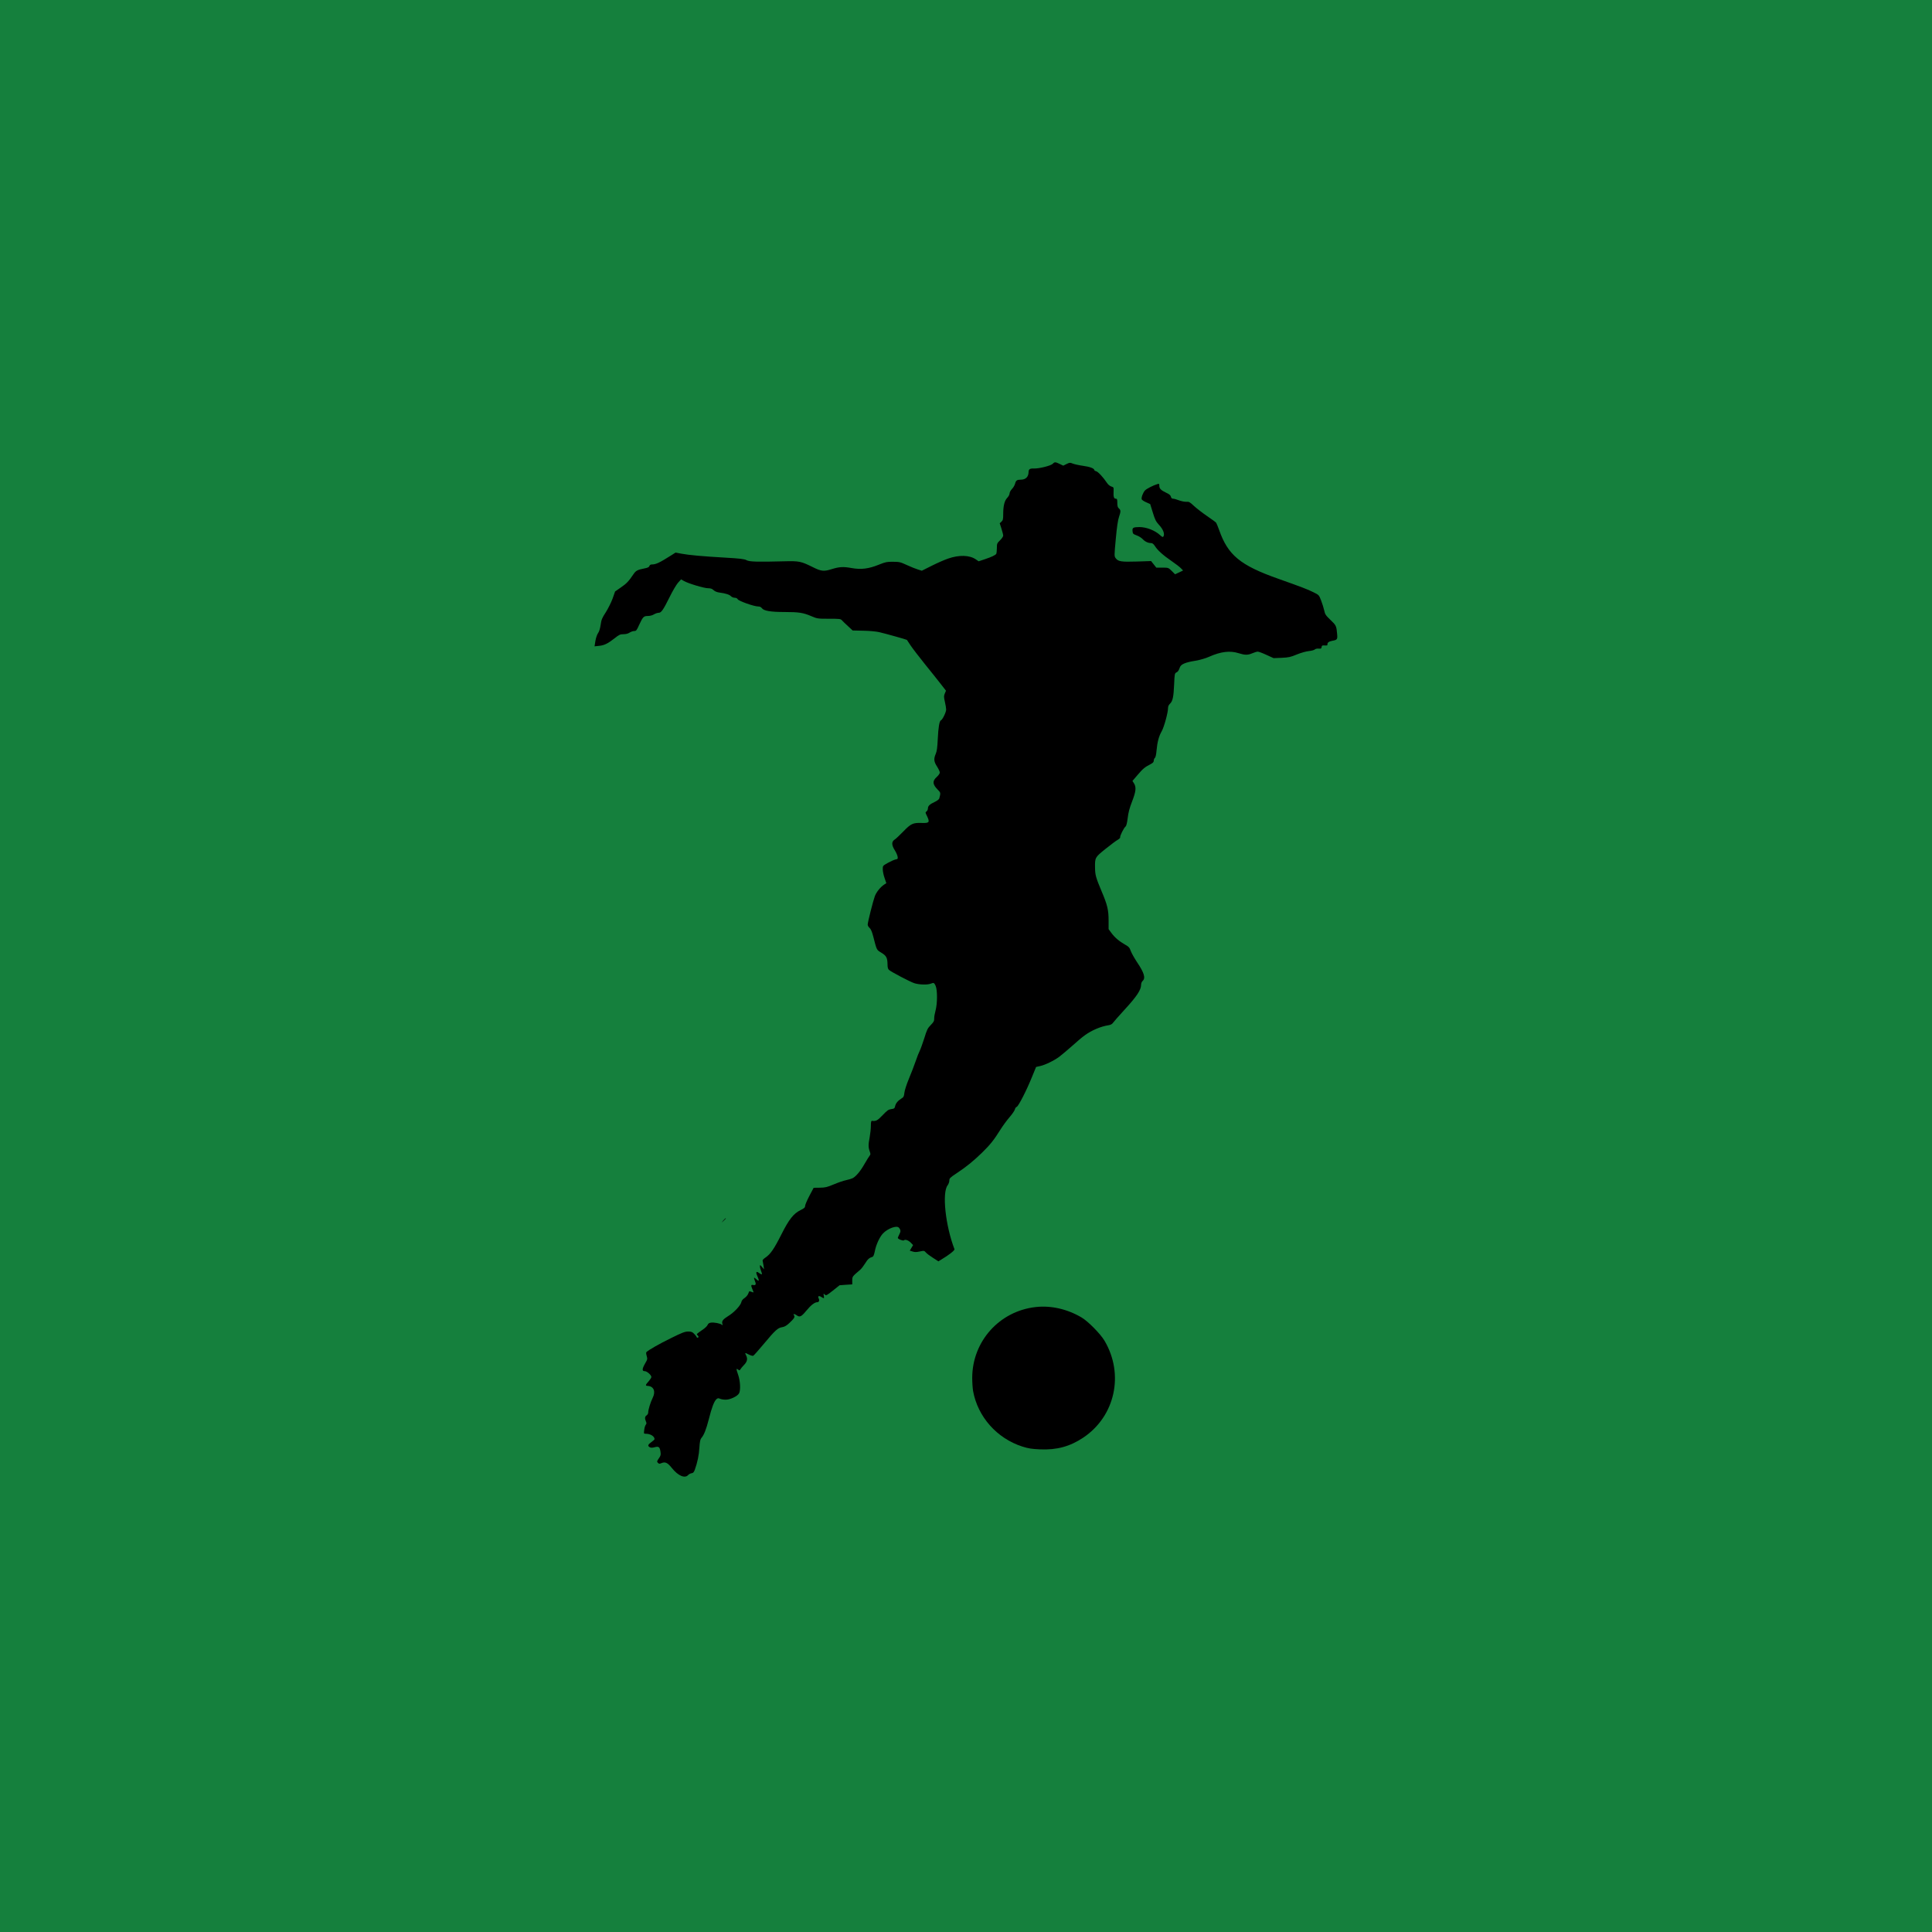
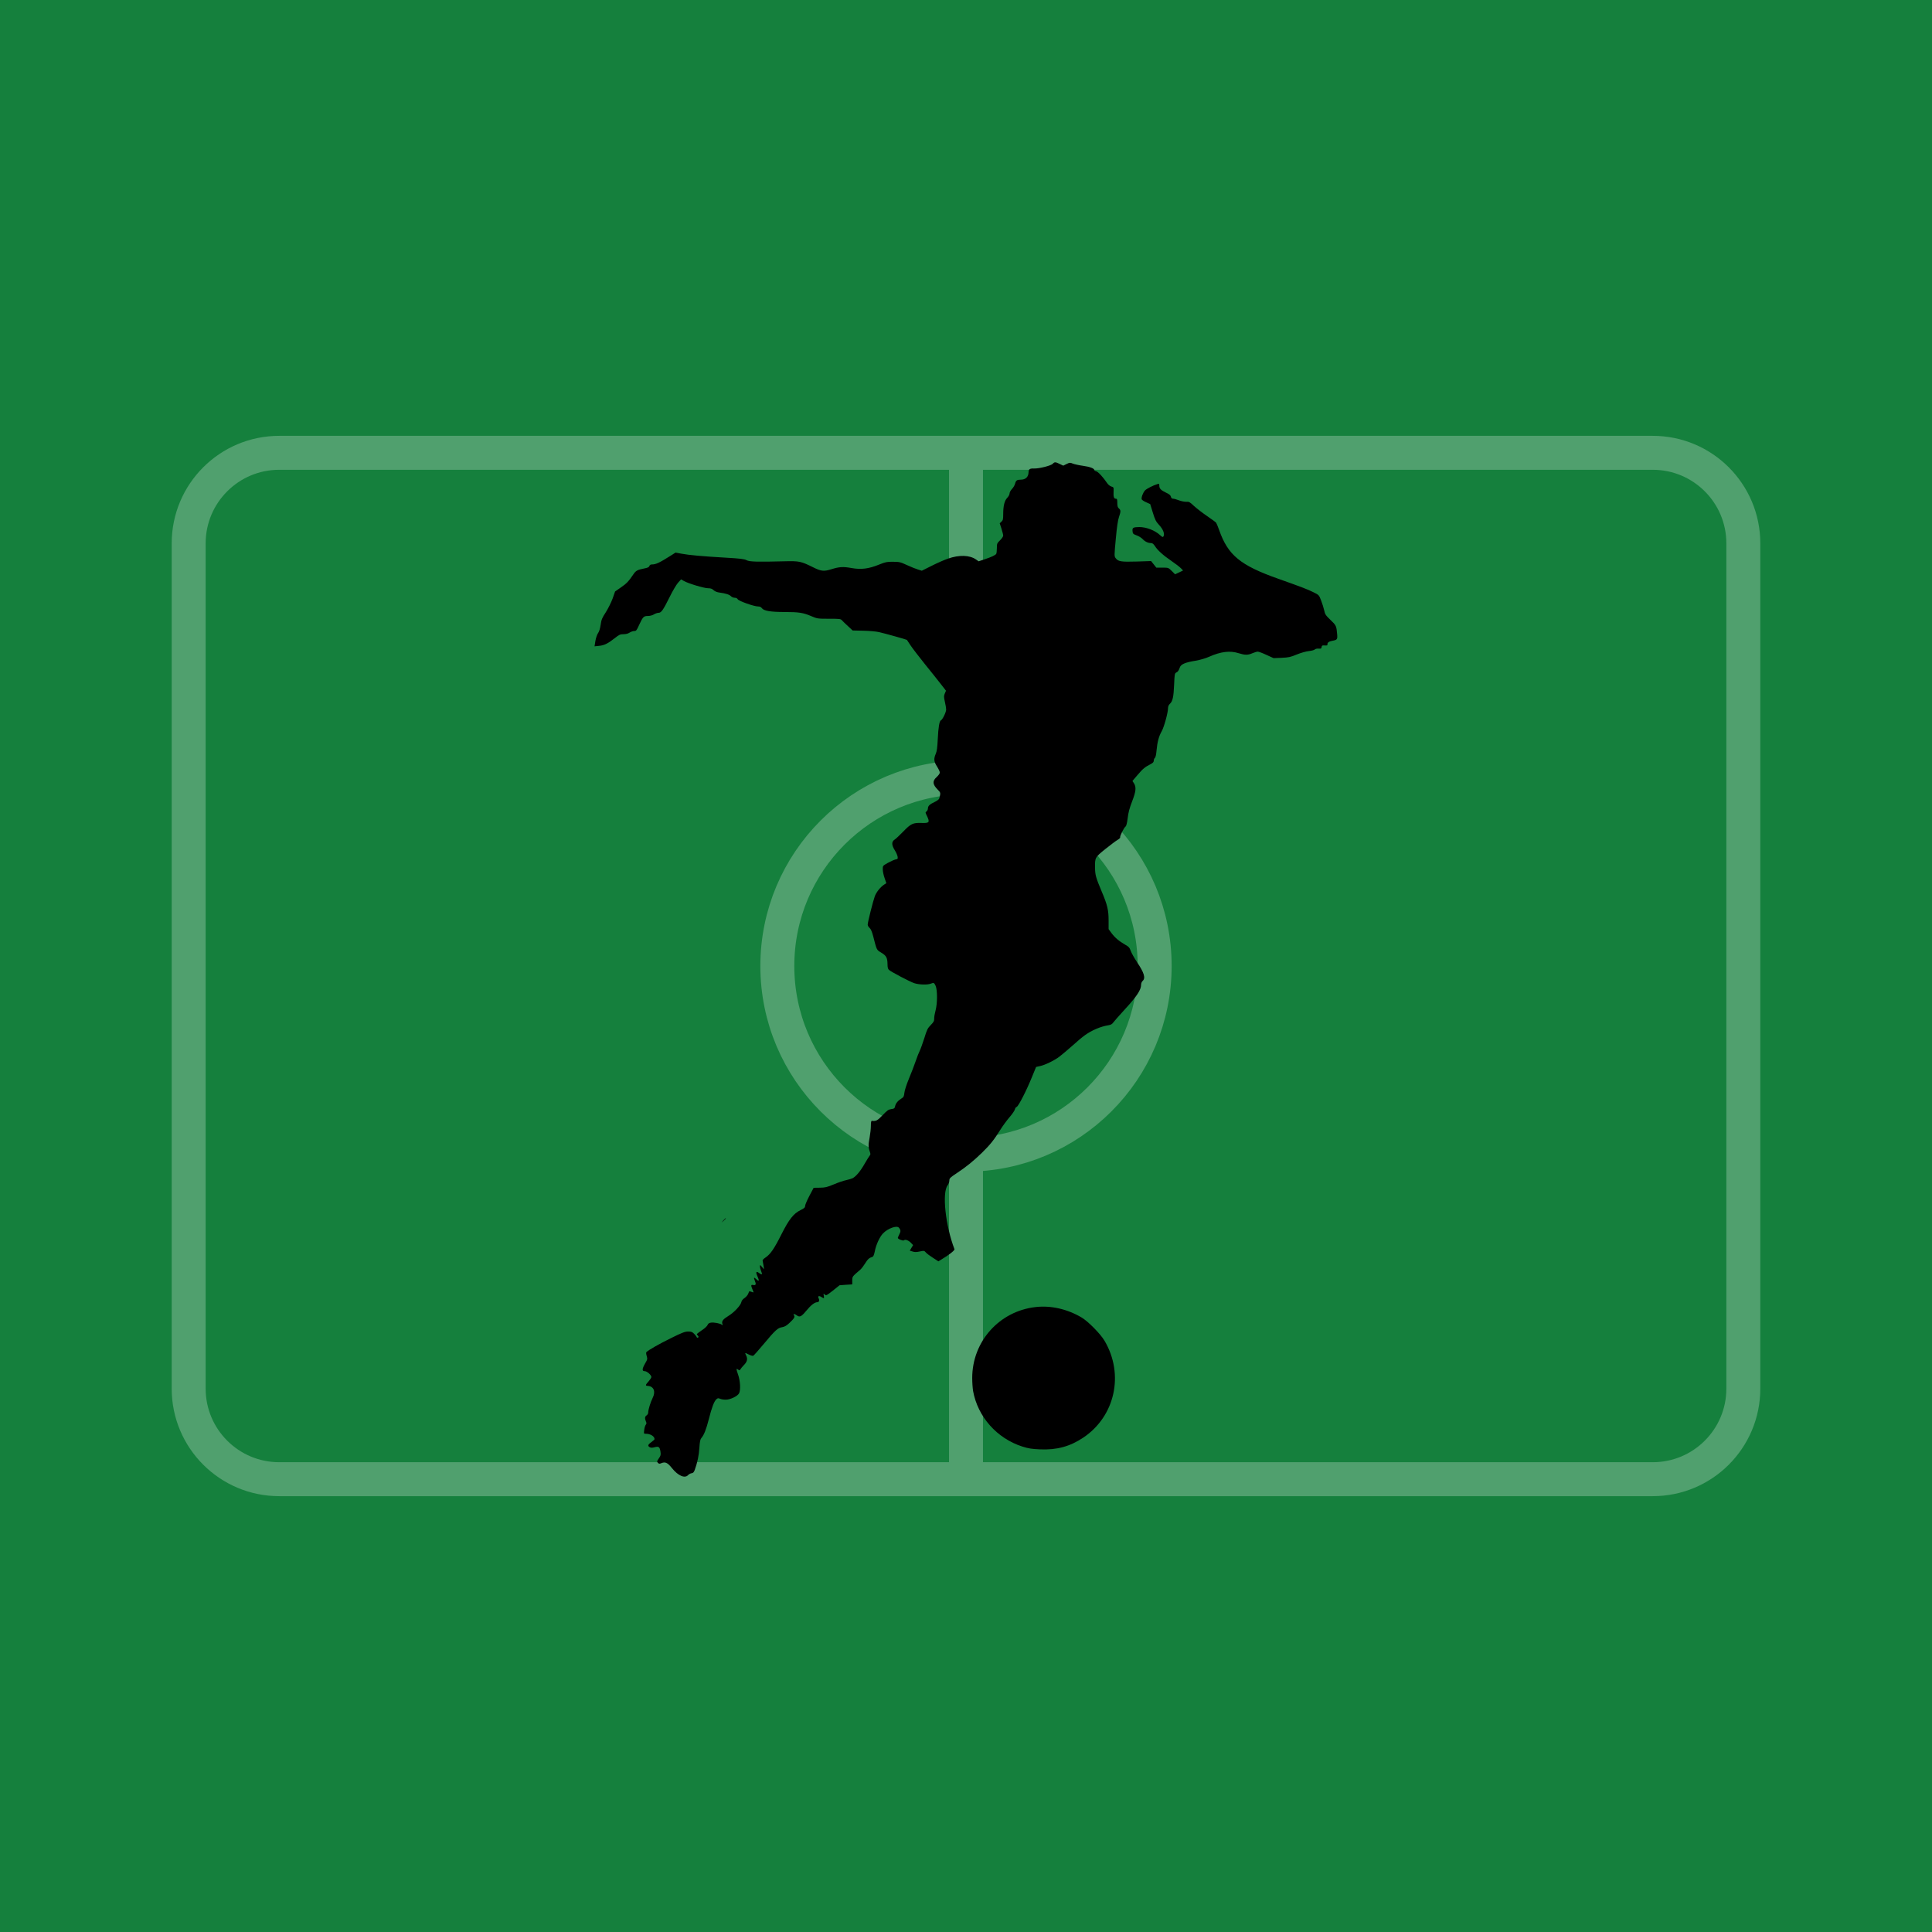
<svg xmlns="http://www.w3.org/2000/svg" viewBox="0 0 1024 1024" width="1024" height="1024">
  <rect width="1024" height="1024" fill="#15803D" />
+   <g opacity="0.25" stroke="#FFFFFF" fill="none" stroke-width="18">
+     <rect x="100" y="240" width="824" height="544" rx="48" ry="48" />
+     <line x1="512" y1="240" x2="512" y2="784" />
+     <circle cx="512" cy="512" r="100" />
+   </g>
  <g transform="translate(315 245) scale(0.42)">
    <g transform="translate(0,1280) scale(0.1,-0.1)" fill="#000000" stroke="none">
      <path d="M5786 12781 c-22 -24 -171 -62 -237 -60 -53 2 -68 -8 -69 -46 -1 -60 -37 -95 -99 -95 -47 0 -60 -9 -71 -50 -5 -20 -23 -51 -40 -68 -17 -18 -30 -43 -30 -57 0 -13 -13 -37 -29 -54 -35 -36 -51 -101 -51 -206 0 -64 -3 -77 -22 -95 l-22 -20 22 -68 c12 -38 22 -77 22 -88 0 -11 -18 -38 -40 -59 -38 -37 -40 -42 -40 -100 0 -33 -4 -65 -8 -71 -11 -17 -58 -39 -144 -68 l-78 -26 -35 24 c-80 55 -211 59 -351 10 -44 -15 -136 -55 -205 -90 l-126 -63 -48 15 c-27 8 -89 33 -139 56 -83 38 -97 42 -176 42 -76 1 -95 -3 -175 -35 -132 -54 -228 -66 -349 -44 -106 19 -154 16 -254 -15 -95 -30 -130 -26 -230 24 -154 76 -174 81 -367 76 -339 -9 -437 -6 -474 14 -28 15 -78 21 -265 32 -293 17 -461 32 -556 50 l-75 14 -50 -32 c-157 -99 -197 -118 -252 -118 -13 0 -24 -8 -28 -19 -4 -15 -21 -23 -63 -31 -87 -17 -108 -28 -138 -73 -59 -88 -88 -119 -159 -167 l-73 -51 -31 -89 c-18 -49 -57 -127 -86 -173 -47 -72 -56 -93 -65 -158 -7 -47 -18 -85 -32 -104 -12 -16 -27 -59 -34 -98 l-11 -70 57 6 c65 6 110 28 198 97 55 44 69 50 110 50 30 0 58 7 77 20 17 11 43 20 58 20 25 0 32 8 63 78 47 101 57 112 110 112 26 0 57 8 76 20 18 11 45 20 59 20 34 0 58 35 140 200 36 74 84 155 105 179 l39 43 35 -20 c52 -31 255 -92 305 -92 33 0 51 -6 70 -24 17 -16 44 -27 78 -31 76 -10 124 -26 143 -47 10 -10 30 -18 45 -18 18 0 32 -7 39 -19 11 -22 206 -91 257 -91 21 0 37 -7 47 -21 23 -34 111 -49 287 -49 182 0 237 -9 339 -53 73 -31 79 -32 221 -32 137 0 148 -1 165 -21 11 -12 45 -45 77 -74 l57 -53 133 -3 c75 -1 162 -9 202 -18 71 -16 346 -93 350 -98 1 -2 21 -32 45 -68 24 -36 104 -141 179 -234 75 -92 166 -207 202 -253 l67 -86 -15 -35 c-13 -31 -13 -43 1 -105 9 -38 16 -82 16 -98 0 -33 -46 -128 -66 -136 -19 -7 -33 -87 -40 -240 -5 -102 -11 -150 -25 -182 -28 -64 -24 -99 16 -161 19 -30 35 -64 35 -76 0 -12 -17 -36 -40 -57 -56 -50 -52 -93 14 -159 38 -38 38 -41 19 -111 -3 -11 -27 -29 -54 -42 -65 -30 -89 -52 -89 -83 0 -14 -8 -31 -17 -38 -17 -12 -17 -15 5 -58 38 -80 30 -91 -65 -88 -110 4 -138 -8 -233 -107 -47 -48 -97 -96 -113 -105 -37 -25 -36 -68 4 -131 17 -27 33 -63 36 -80 5 -29 3 -33 -27 -38 -17 -4 -60 -23 -96 -43 -64 -36 -64 -36 -64 -80 0 -25 10 -75 23 -111 l22 -65 -25 -16 c-48 -31 -100 -95 -120 -148 -23 -63 -90 -329 -90 -359 0 -12 11 -31 24 -42 16 -14 30 -47 45 -104 46 -179 42 -171 101 -207 64 -38 79 -65 80 -145 0 -41 5 -61 18 -73 27 -25 265 -150 320 -168 57 -19 163 -23 205 -7 42 16 45 14 64 -26 24 -54 23 -225 -1 -313 -10 -36 -18 -81 -17 -101 1 -30 -7 -44 -43 -81 -39 -39 -49 -59 -81 -164 -21 -65 -46 -136 -57 -158 -11 -21 -35 -82 -53 -135 -18 -53 -56 -152 -85 -221 -30 -72 -54 -147 -57 -177 -5 -46 -10 -56 -37 -72 -45 -28 -73 -62 -80 -97 -6 -28 -12 -32 -49 -37 -35 -5 -51 -16 -108 -76 -66 -69 -84 -79 -136 -72 -9 1 -13 -17 -13 -63 0 -35 -7 -100 -15 -143 -18 -95 -18 -126 0 -178 12 -33 12 -42 0 -55 -7 -8 -36 -55 -65 -105 -53 -93 -107 -157 -150 -180 -14 -7 -51 -18 -83 -25 -31 -6 -101 -30 -155 -53 -84 -35 -107 -41 -176 -42 l-78 -1 -54 -102 c-30 -57 -54 -114 -54 -127 0 -20 -11 -30 -56 -52 -90 -44 -147 -116 -244 -309 -91 -181 -138 -249 -201 -291 -22 -14 -38 -32 -35 -38 2 -7 7 -34 11 -61 l7 -49 -26 30 c-24 29 -25 29 -26 7 0 -12 7 -39 15 -59 19 -46 13 -52 -25 -25 -39 29 -46 13 -20 -44 24 -55 19 -66 -13 -36 -33 31 -39 27 -22 -15 20 -46 14 -62 -19 -56 -30 6 -32 -3 -11 -54 19 -45 20 -44 -11 -32 -15 5 -28 8 -29 7 -1 -2 -7 -16 -14 -33 -6 -16 -27 -40 -45 -52 -22 -14 -37 -33 -41 -53 -9 -42 -94 -132 -166 -175 -65 -40 -84 -65 -73 -98 6 -18 4 -20 -7 -11 -20 17 -101 32 -138 26 -22 -3 -35 -12 -41 -28 -5 -13 -29 -37 -52 -53 -98 -69 -91 -61 -73 -81 13 -14 13 -20 4 -26 -8 -4 -15 -2 -18 7 -2 7 -17 26 -32 41 -22 23 -36 28 -75 28 -40 0 -77 -14 -218 -84 -147 -72 -280 -148 -309 -176 -5 -4 -3 -26 4 -48 11 -38 10 -44 -20 -95 -39 -69 -41 -97 -5 -97 28 0 84 -49 84 -74 0 -9 -16 -33 -35 -55 -42 -46 -43 -56 -10 -57 75 -5 102 -71 62 -150 -28 -56 -57 -151 -57 -186 0 -13 -9 -29 -20 -36 -23 -14 -25 -39 -9 -76 9 -20 9 -29 -1 -42 -8 -8 -17 -38 -20 -65 -6 -48 -6 -49 20 -49 58 0 110 -32 110 -68 0 -5 -18 -22 -40 -37 -44 -31 -50 -49 -20 -65 14 -8 32 -8 61 0 51 14 65 4 74 -56 6 -40 3 -51 -21 -85 -25 -37 -26 -41 -11 -56 13 -14 20 -14 46 -3 47 19 76 5 131 -64 78 -97 163 -133 204 -87 10 11 30 21 44 23 19 2 28 12 40 43 33 92 53 186 58 280 5 75 11 105 24 120 34 39 61 107 95 239 37 148 67 226 96 252 16 14 23 15 45 6 13 -7 47 -12 73 -12 57 0 149 44 168 81 21 41 15 156 -12 233 -26 74 -26 87 1 65 15 -12 18 -11 28 5 6 10 25 34 43 52 42 42 50 77 30 120 -20 40 -19 40 34 13 23 -11 47 -18 54 -15 7 2 67 70 133 149 146 175 177 203 233 212 31 5 56 20 91 53 61 57 74 78 57 98 -16 19 9 19 35 -1 37 -28 59 -18 119 55 58 71 107 110 140 110 23 0 31 23 18 49 -15 28 3 37 34 17 34 -22 38 -20 31 16 -6 30 -5 30 12 15 17 -16 23 -13 103 50 l84 67 80 6 80 5 0 49 c1 51 -1 49 101 136 16 14 44 51 63 82 32 52 50 68 92 81 11 4 20 27 29 71 15 81 61 180 103 224 60 63 173 104 200 73 25 -28 26 -48 6 -85 -10 -20 -19 -40 -19 -44 0 -15 67 -41 77 -31 16 16 58 0 88 -31 l28 -29 -21 -35 -21 -35 35 -11 c25 -9 48 -9 90 0 55 12 57 11 78 -12 11 -14 52 -44 90 -68 l68 -44 33 20 c99 59 175 118 170 133 -114 297 -159 715 -86 807 11 15 21 41 21 58 0 29 8 38 93 94 124 82 214 156 321 260 103 101 151 162 229 287 31 50 84 122 117 160 34 39 63 82 67 97 3 15 13 30 23 33 22 7 127 212 195 382 l50 122 50 11 c64 14 176 68 243 118 29 22 103 84 164 138 60 55 131 114 157 132 88 64 202 112 298 127 27 4 47 14 56 28 8 12 78 92 156 177 147 160 201 242 201 305 0 19 8 39 20 50 39 35 19 103 -71 236 -34 51 -69 114 -79 141 -15 43 -25 54 -71 80 -76 43 -131 90 -173 147 l-36 49 0 108 c0 133 -15 198 -88 369 -72 172 -82 206 -83 295 -2 133 -1 133 130 239 65 52 134 104 154 115 21 12 35 26 33 32 -6 15 47 122 68 137 10 8 19 43 27 107 8 70 23 125 55 208 49 127 55 179 25 229 l-20 31 64 75 c67 79 94 101 163 136 31 16 42 27 42 45 0 13 6 29 14 35 9 7 17 43 21 94 10 107 29 179 65 242 30 53 80 235 80 292 0 21 8 40 24 55 35 33 46 85 53 244 5 128 8 141 26 150 22 10 31 23 47 67 13 38 70 62 195 82 62 11 129 30 175 51 147 65 262 79 372 44 80 -25 115 -25 173 0 26 11 56 20 67 20 12 0 61 -18 110 -41 l90 -41 101 4 c89 4 113 9 192 42 51 21 116 39 150 43 33 3 68 12 77 20 9 9 31 13 50 11 28 -2 33 0 36 20 3 20 9 22 40 20 27 -2 36 1 34 11 -4 22 17 40 57 47 67 12 71 17 65 87 -9 101 -12 109 -84 177 -60 58 -69 71 -79 120 -7 30 -24 87 -39 125 -27 70 -27 70 -98 105 -74 37 -151 66 -444 170 -478 169 -634 297 -745 615 -16 44 -33 85 -38 92 -5 7 -56 44 -113 83 -57 39 -131 96 -165 127 -54 51 -65 57 -98 54 -21 -1 -62 7 -92 18 -30 12 -64 21 -75 21 -15 0 -24 8 -28 26 -5 18 -21 32 -57 48 -67 32 -89 53 -89 88 0 26 -3 29 -22 23 -54 -16 -138 -59 -158 -80 -26 -27 -50 -93 -42 -113 3 -8 28 -25 56 -37 l51 -23 33 -107 c28 -91 40 -114 78 -155 53 -57 76 -116 55 -148 -6 -10 -16 -5 -41 18 -65 60 -173 102 -262 102 -78 -1 -90 -8 -86 -50 3 -34 7 -38 52 -55 27 -9 61 -31 76 -47 30 -32 68 -50 106 -50 17 0 31 -11 48 -37 33 -53 105 -118 211 -190 50 -34 103 -75 118 -91 l27 -28 -50 -24 -51 -24 -42 42 c-43 42 -43 42 -119 42 l-76 0 -33 42 -33 41 -181 -6 c-197 -6 -235 0 -266 43 -18 24 -18 31 2 245 13 145 27 238 40 274 24 70 24 87 -1 108 -15 13 -20 30 -20 70 0 46 -3 53 -20 53 -23 0 -31 25 -27 95 2 48 1 50 -29 59 -18 6 -41 24 -54 45 -47 70 -112 141 -136 147 -13 3 -24 10 -24 15 0 21 -56 42 -143 54 -51 7 -109 20 -129 28 -34 14 -39 14 -78 -5 l-42 -21 -44 21 c-55 27 -66 27 -88 3z" />
      <path d="M1629 3233 l-24 -28 28 24 c25 23 32 31 24 31 -2 0 -14 -12 -28 -27z" />
      <path d="M5570 2139 c-458 -51 -801 -433 -801 -895 0 -55 5 -130 11 -165 59 -325 300 -597 620 -700 79 -25 117 -31 225 -36 212 -9 377 36 545 148 402 269 519 798 269 1222 -51 87 -209 247 -291 295 -180 106 -386 153 -578 131z" />
    </g>
  </g>
</svg>
